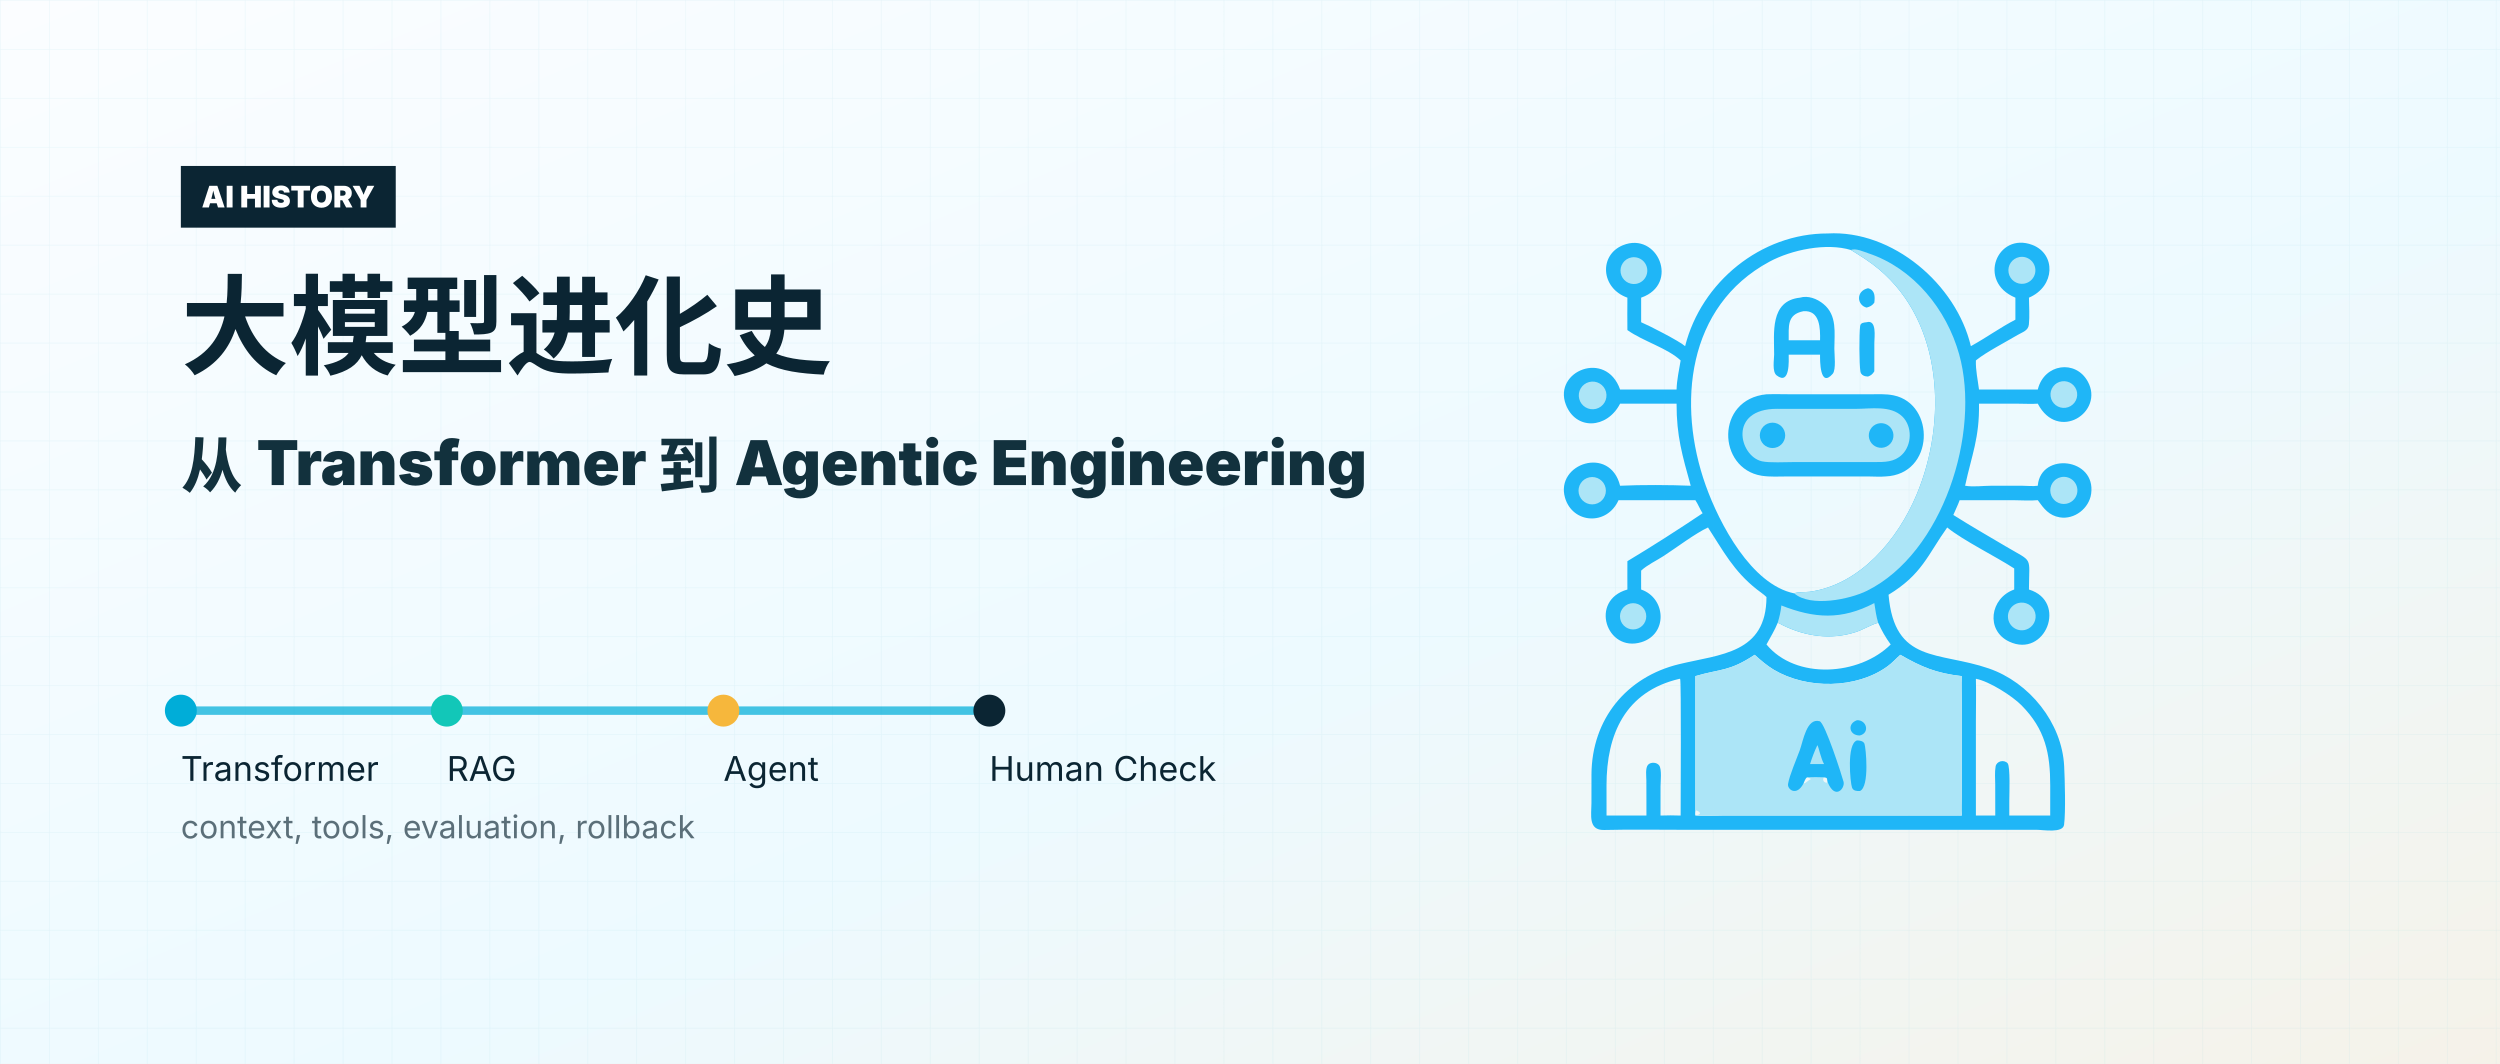
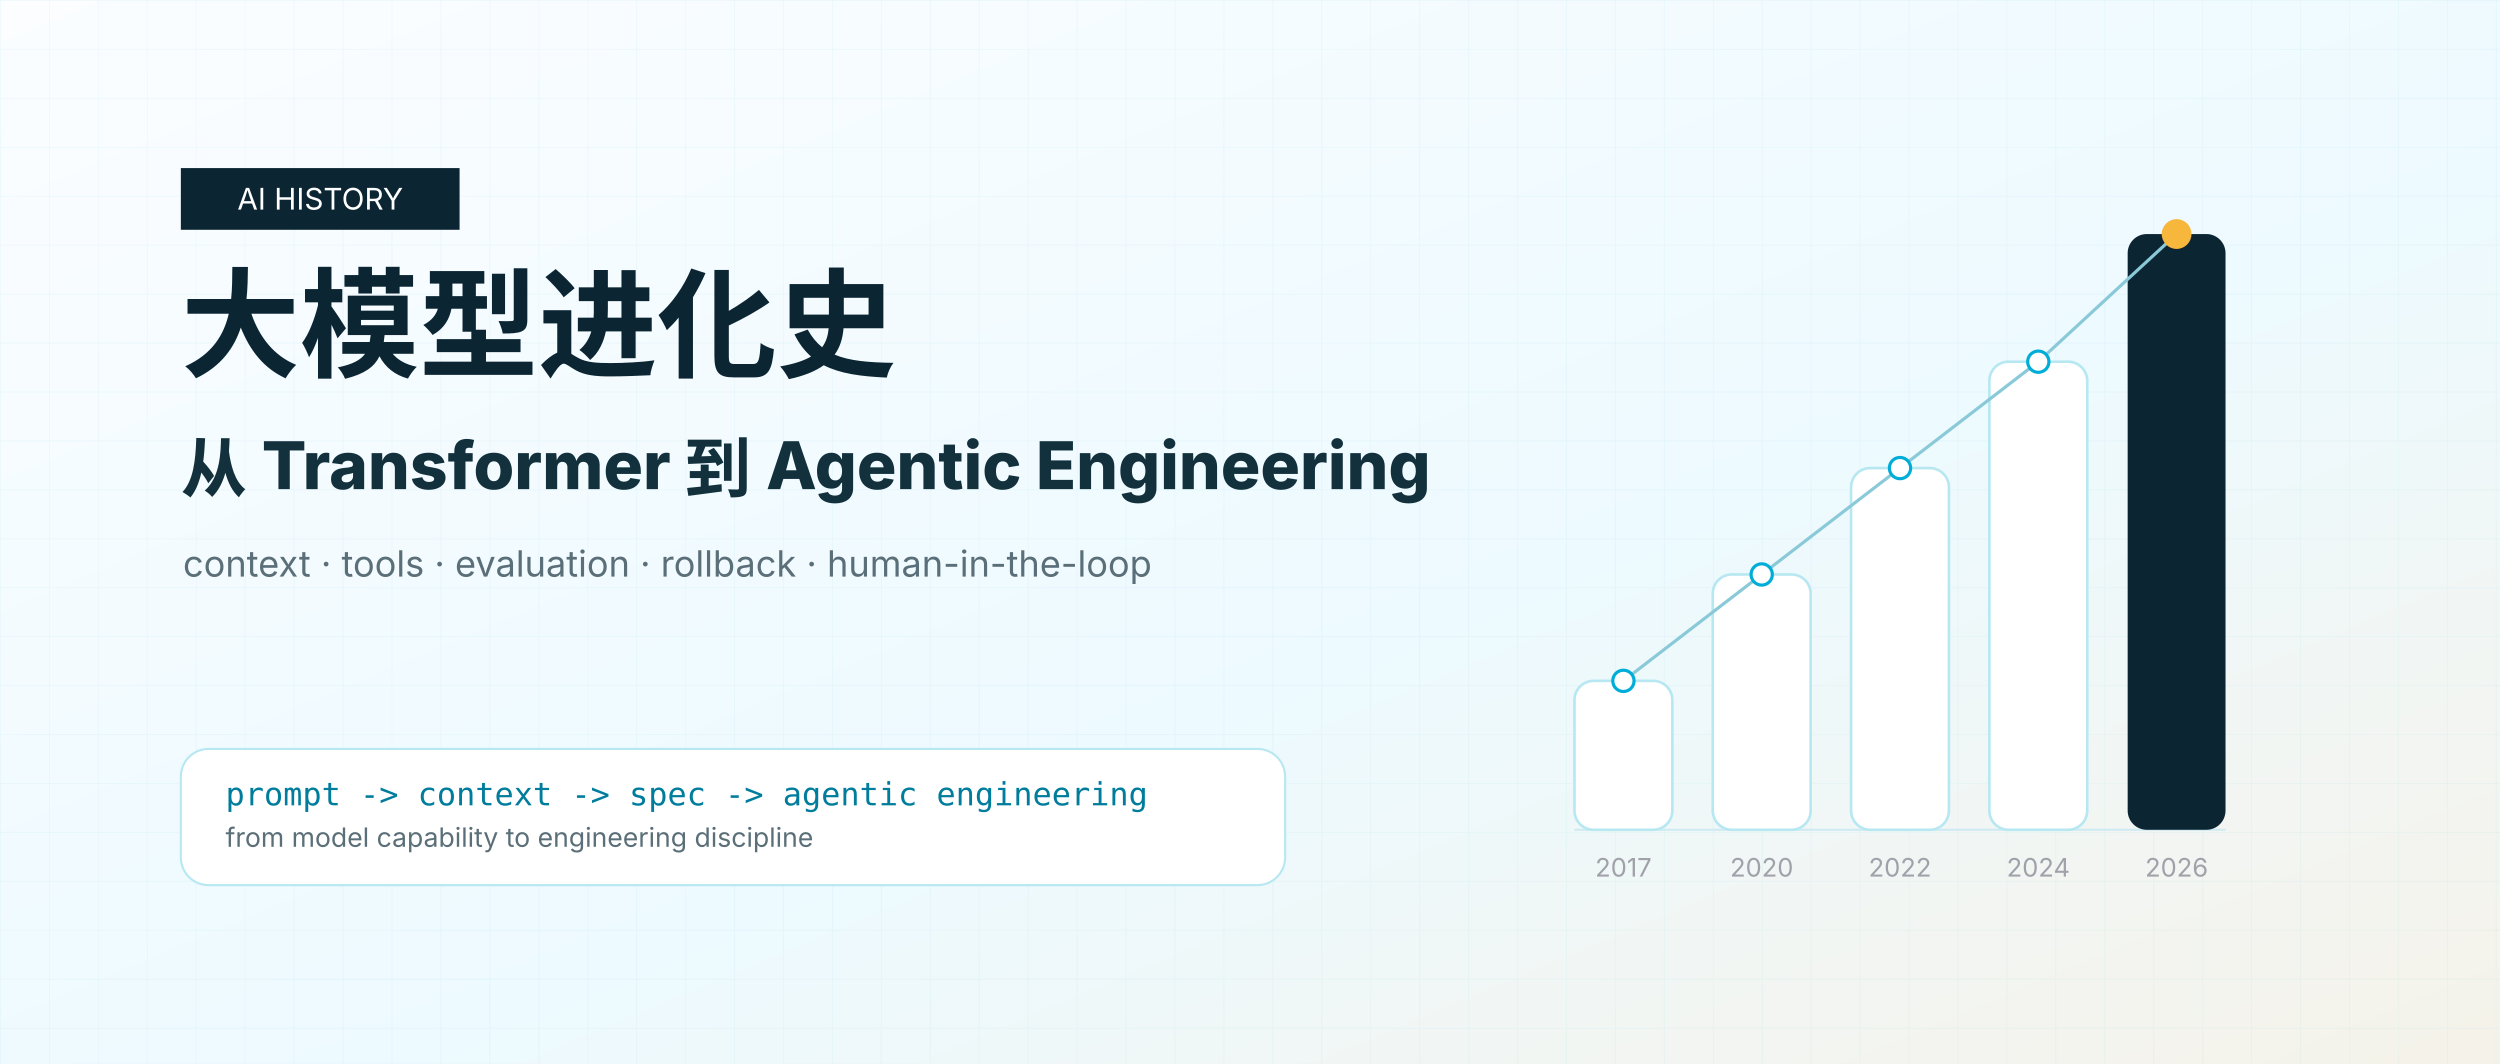
<svg xmlns="http://www.w3.org/2000/svg" width="2350" height="1000" viewBox="0 0 2350 1000" role="img" aria-label="large language model evolution article cover">
  <defs>
    <style>
      @font-face {
        font-family: "Nunito";
        src: url("https://cdn.jsdelivr.net/npm/@fontsource-variable/nunito/files/nunito-latin-wght-normal.woff2") format("woff2");
        font-weight: 200 1000;
        font-style: normal;
      }
      @font-face {
        font-family: "Nunito Variable";
        src: url("https://cdn.jsdelivr.net/npm/@fontsource-variable/nunito/files/nunito-latin-wght-normal.woff2") format("woff2");
        font-weight: 200 1000;
        font-style: normal;
      }
    </style>
    <linearGradient id="paper" x1="0" y1="0" x2="1" y2="1">
      <stop offset="0" stop-color="#fbfdff" />
      <stop offset="0.58" stop-color="#edfaff" />
      <stop offset="1" stop-color="#f5f2e9" />
    </linearGradient>
    <pattern id="grid" width="46" height="46" patternUnits="userSpaceOnUse">
      <path d="M 46 0 L 0 0 0 46" fill="none" stroke="#8ac9d8" stroke-width="1" opacity="0.16" />
    </pattern>
  </defs>
  <rect width="2350" height="1000" fill="url(#paper)" />
  <rect width="2350" height="1000" fill="url(#grid)" />
-   <g transform="translate(170 156)">
-     <rect x="0" y="0" width="202" height="58" rx="0" fill="#0b2533" />
-     <text x="101" y="39" text-anchor="middle" fill="#ffffff" font-family="Nunito, Nunito Variable, Avenir Next, Inter, Helvetica Neue, PingFang SC, sans-serif" font-size="28" font-weight="900" letter-spacing="0">AI HISTORY</text>
-     <text x="0" y="188" fill="#0b2533" font-family="Nunito, Nunito Variable, Avenir Next, Inter, Helvetica Neue, PingFang SC, sans-serif" font-size="102" font-weight="900" letter-spacing="0">大模型进化史</text>
-     <text x="0" y="302" fill="#12313d" font-family="Nunito, Nunito Variable, Avenir Next, Inter, Helvetica Neue, PingFang SC, sans-serif" font-size="58" font-weight="850" letter-spacing="0">从 Transformer 到 Agentic Engineering</text>
+   <g transform="translate(170 158)">
+     <rect x="0" y="0" width="262" height="58" rx="0" fill="#0b2533" />
+     <text x="131" y="39" text-anchor="middle" fill="#ffffff" font-family="Nunito, Nunito Variable, Avenir Next, Inter, Helvetica Neue, PingFang SC, sans-serif" font-size="28" letter-spacing="0">AI HISTORY</text>
+     <text x="0" y="188" fill="#0b2533" font-weight="900" font-family="Nunito, Nunito Variable, Avenir Next, Inter, Helvetica Neue, PingFang SC, sans-serif" font-size="112" letter-spacing="0">大模型进化史</text>
+     <text x="0" y="304" fill="#12313d" font-weight="800" font-family="Nunito, Nunito Variable, Avenir Next, Inter, Helvetica Neue, PingFang SC, sans-serif" font-size="62" letter-spacing="0">从 Transformer 到 Agentic Engineering</text>
+     <text x="2" y="384" fill="#5b6f79" font-family="Nunito, Nunito Variable, Avenir Next, Inter, Helvetica Neue, PingFang SC, sans-serif" font-size="34" letter-spacing="0">context · tools · evaluation · rollback · human-in-the-loop</text>
  </g>
-   <g transform="translate(170 668)">
-     <path d="M 0 0 H 760" fill="none" stroke="#00add8" stroke-width="8" stroke-linecap="round" opacity="0.72" />
-     <circle cx="0" cy="0" r="15" fill="#00add8" />
-     <circle cx="250" cy="0" r="15" fill="#12c7b8" />
-     <circle cx="510" cy="0" r="15" fill="#f6b73c" />
-     <circle cx="760" cy="0" r="15" fill="#0b2533" />
-     <text x="0" y="66" fill="#0b2533" font-family="Nunito, Nunito Variable, Avenir Next, Inter, Helvetica Neue, PingFang SC, sans-serif" font-size="32" letter-spacing="0">Transformer</text>
-     <text x="250" y="66" fill="#0b2533" font-family="Nunito, Nunito Variable, Avenir Next, Inter, Helvetica Neue, PingFang SC, sans-serif" font-size="32" letter-spacing="0">RAG</text>
-     <text x="510" y="66" fill="#0b2533" font-family="Nunito, Nunito Variable, Avenir Next, Inter, Helvetica Neue, PingFang SC, sans-serif" font-size="32" letter-spacing="0">Agent</text>
-     <text x="760" y="66" fill="#0b2533" font-family="Nunito, Nunito Variable, Avenir Next, Inter, Helvetica Neue, PingFang SC, sans-serif" font-size="32" letter-spacing="0">Human Check</text>
-     <text x="0" y="120" fill="#5b6f79" font-family="Nunito, Nunito Variable, Avenir Next, Inter, Helvetica Neue, PingFang SC, sans-serif" font-size="30" letter-spacing="0">context, tools, evaluation, rollback</text>
+   <g transform="translate(170 704)">
+     <rect x="0" y="0" width="1038" height="128" rx="26" fill="#ffffff" stroke="#b7e8f2" stroke-width="2" />
+     <text x="42" y="53" fill="#007d9c" font-family="JetBrains Mono, SFMono-Regular, Menlo, monospace" font-size="30" letter-spacing="0">prompt -&gt; context -&gt; spec -&gt; agentic engineering</text>
+     <text x="42" y="92" fill="#5b6f79" font-family="Nunito, Nunito Variable, Avenir Next, Inter, Helvetica Neue, PingFang SC, sans-serif" font-size="25" letter-spacing="0">from model capability to engineering discipline</text>
  </g>
-   <g transform="translate(1438 220) scale(1.12)">
-     <g transform="matrix(0.69 0 0 0.69 250 250)">
-       <g>
-         <g transform="matrix(1 0 0 1 0 0)">
-           <path style="stroke: none; stroke-width: 1; stroke-dasharray: none; stroke-linecap: butt; stroke-dashoffset: 0; stroke-linejoin: miter; stroke-miterlimit: 4; fill: rgb(31,182,247); fill-rule: nonzero; opacity: 1;" transform=" translate(-511.82, -509.49)" d="M 511.76 146.473 C 590.68 141.909 668.334 208.336 686 283.54 C 704.396 273.5 721.54 260.94 740.17 251.336 L 740.17 224.556 C 693.244 205.226 718.076 144.214 760.746 160.384 C 789.612 171.323 788.878 210.78 756.668 224.556 C 756.81 234.976 757.652 247.082 756.57 257.308 C 755.778 264.79 748.776 266.416 743.014 269.85 C 729.346 277.996 704.022 291.132 692.83 300.336 L 692.126 300.92 C 691.718 312.514 694.47 324.784 695.906 336.296 L 767.4 336.296 L 767.582 335.584 C 775.54 304.97 813.352 299.528 828.224 326.552 C 848.68 363.722 792.004 400.648 767.4 353.496 C 759.694 354.068 751.578 353.53 743.832 353.524 L 695.906 353.496 C 696.616 394.958 687.046 416.046 679.194 452.488 L 679.016 453.33 C 688.912 455.054 700.716 453.344 710.896 453.326 L 748.978 453.35 C 755.064 453.39 761.368 454.18 767.4 453.33 L 767.464 452.624 C 771.386 412.222 838.382 419.356 832.326 463.038 C 829.866 480.782 812.104 494.736 794.192 491.784 C 781.088 489.622 774.64 481.054 767.4 470.886 C 757.63 471.814 747.256 470.904 737.4 470.894 L 672.382 470.886 C 670.144 477.038 667.2 482.84 664.676 488.87 C 685.576 502.164 707.27 514.504 728.582 527.148 C 762.472 547.254 756.794 537.886 756.668 579.562 C 804.034 594.022 776.692 663.626 732.662 642.936 C 703.724 629.34 709.226 589.992 738.718 579.562 C 738.87 571.024 738.636 562.484 738.718 553.944 C 715.908 539.126 676.204 519.632 657.238 504.092 C 633.318 537.582 626.754 561.132 585.87 585.92 C 593.238 669.976 646.516 654.528 707.714 675.528 C 757.248 692.524 796.858 741.642 799.488 794.352 C 800.278 810.164 801.478 850.208 799.386 865.7 C 797.968 876.208 774.088 871.828 766.008 871.82 L 514.182 871.826 L 337.352 871.822 C 304.916 871.822 272.364 871.248 239.94 872.052 C 220.218 872.542 224.51 853.49 224.506 839.436 L 224.528 804.57 C 224.896 737.194 267.094 685.806 331.18 670.34 C 381.43 658.216 437.154 657.414 437.402 588.716 C 433.904 585.288 429.628 582.5 425.776 579.474 C 397.524 557.276 384.832 532.668 366.29 504.092 C 351.184 510.986 326.876 529.31 312.324 538.766 C 303.734 544.35 292.292 549.678 284.95 556.57 C 284.736 564.218 285.072 571.902 284.95 579.562 C 315.25 589.928 317.664 633.718 285.252 643.614 C 242.618 656.63 221.626 592.632 268.228 579.562 C 268.104 568.074 268.224 556.574 268.228 545.086 C 299.118 526.554 329.762 506.862 359.718 486.816 C 356.364 481.726 354.306 475.988 350.906 470.886 L 257.442 470.886 C 243.346 502.41 201.53 499.512 192.362 467.926 C 180.332 426.482 247.128 403.83 259.354 453.33 C 284.86 452.108 319.708 452.254 345.26 453.33 C 335.094 416.596 327.966 393.06 328.04 353.496 L 259.354 353.496 C 243.316 384.538 205.27 385.954 193.324 354.506 C 177.869 313.818 242.268 287.606 259.354 336.296 L 328.04 336.296 C 328.358 324.564 331.072 312.496 332.998 300.92 C 316.618 285.68 287.392 277.668 268.228 263.99 C 267.944 250.866 268.256 237.686 268.228 224.556 C 235.732 213.084 233.502 172.764 262.648 160.816 C 304.786 143.54 332.464 208.02 284.95 224.556 L 284.95 254.448 C 293.742 258.026 331.738 277.504 338.446 283.54 C 358.088 205.5 430.812 146.263 511.76 146.473 M 471.122 584.25 C 473.972 582.478 485.928 582.832 489.868 582.286 C 551.528 573.748 597.248 518.39 619.992 464.16 C 657.166 375.528 652.61 255.862 574.33 190.096 C 563.73 181.191 551.998 173.857 540.234 166.626 C 510.168 157.513 467.892 166.313 440.998 180.806 C 340.684 234.864 328.332 354.434 363.492 452.95 C 380.104 499.494 419.01 573.552 471.122 584.25 M 423.026 658.96 C 392.014 679.538 381.818 675.798 350.906 684.9 L 350.906 847.88 C 350.842 849.576 350.258 853.048 350.906 854.506 C 359.882 855.43 373.714 854.526 383.128 854.508 L 674.972 854.506 C 674.344 846.496 674.934 838.022 674.946 829.966 L 674.968 716.196 C 674.96 705.822 674.426 695.248 674.972 684.9 C 643.644 681.308 626.234 673.896 600.212 658.96 C 594.992 663.544 590.51 668.666 584.862 672.81 C 546.822 700.728 486.216 700.988 446.294 677.132 C 437.782 672.046 430.384 665.542 423.026 658.96 M 242.86 854.506 L 291.374 854.506 L 291.374 836.444 L 291.302 811.624 C 291.292 806.894 289.794 796.458 293.402 792.668 C 296.758 789.142 304.138 789.56 306.94 793.606 C 310.282 798.428 308.542 813.254 308.536 818.988 L 308.512 854.506 C 316.706 854.196 324.804 854.164 332.998 854.506 C 332.996 838.092 333.858 690.554 332.382 688.264 L 331.776 688.13 C 265.552 703.522 242.804 755.732 242.83 817.772 z M 692.126 854.506 L 715.688 854.506 L 715.632 816.662 C 715.6 809.646 714.886 801.74 716.096 794.808 C 717.25 788.186 726.318 786.08 730.688 790.866 C 734.14 794.648 732.762 829.352 732.754 836.444 L 732.754 854.506 L 782.508 854.506 L 782.536 817.92 C 782.534 779.114 776.652 749.662 747.444 720.24 C 736.386 709.1 708.57 691.214 692.126 688.13 C 692.558 705.69 692.122 723.352 692.118 740.922 z M 451.066 620.028 C 447.312 629.474 442.124 637.496 437.402 646.402 C 473.24 689.804 550.398 684.27 588.5 646.402 C 582.238 637.834 577.61 629.686 573.266 620.028 L 572.552 620.222 C 564.102 622.59 555.03 628.444 545.624 631.452 C 515.704 641.022 485.36 636.668 457.642 623.218 C 455.61 622.232 453.184 620.664 451.066 620.028" stroke-linecap="round" />
-         </g>
-         <g transform="matrix(1 0 0 1 -2.01 -117.38)">
-           <path style="stroke: none; stroke-width: 1; stroke-dasharray: none; stroke-linecap: butt; stroke-dashoffset: 0; stroke-linejoin: miter; stroke-miterlimit: 4; fill: rgb(31,182,247); fill-rule: nonzero; opacity: 1;" transform=" translate(-509.81, -392.11)" d="M 437.402 342.074 C 447.268 341.702 457.276 342.056 467.16 342.058 L 562.548 342.052 C 572.3 342.052 582.53 341.398 592.114 343.396 C 643.244 354.056 641.734 439.494 582.224 442.02 C 575.544 442.678 568.282 442.042 561.528 442.04 L 463.544 442.028 C 452.982 442.03 441.562 442.846 431.142 441.104 C 377.662 432.17 375.102 348.186 437.402 342.074" stroke-linecap="round" />
-         </g>
-         <g transform="matrix(1 0 0 1 -1.89 -117.52)">
-           <path style="stroke: none; stroke-width: 1; stroke-dasharray: none; stroke-linecap: butt; stroke-dashoffset: 0; stroke-linejoin: miter; stroke-miterlimit: 4; fill: rgb(172,229,247); fill-rule: nonzero; opacity: 1;" transform=" translate(-509.93, -391.97)" d="M 471.122 359.832 L 546.124 359.82 C 564.114 359.79 588.314 355.264 602.61 369.078 C 614.932 380.982 614.46 403.554 602.354 415.43 C 592.854 424.75 581.068 424.524 568.642 424.532 L 549.096 424.508 L 470.704 424.532 C 460.628 424.532 440.846 425.69 431.68 423.564 C 404.058 417.156 390.628 359.73 450.148 359.778 z" stroke-linecap="round" />
-         </g>
-         <g transform="matrix(1 0 0 1 -67.08 -117.45)">
-           <path style="stroke: none; stroke-width: 1; stroke-dasharray: none; stroke-linecap: butt; stroke-dashoffset: 0; stroke-linejoin: miter; stroke-miterlimit: 4; fill: rgb(31,182,247); fill-rule: nonzero; opacity: 1;" transform=" translate(-444.74, -392.04)" d="M 441.694 376.912 C 450.05 375.23 458.188 380.642 459.868 388.998 C 461.55 397.354 456.14 405.492 447.782 407.172 C 439.426 408.854 431.29 403.444 429.608 395.086 C 427.926 386.73 433.338 378.594 441.694 376.912" stroke-linecap="round" />
-         </g>
-         <g transform="matrix(1 0 0 1 65.04 -117.28)">
-           <path style="stroke: none; stroke-width: 1; stroke-dasharray: none; stroke-linecap: butt; stroke-dashoffset: 0; stroke-linejoin: miter; stroke-miterlimit: 4; fill: rgb(31,182,247); fill-rule: nonzero; opacity: 1;" transform=" translate(-576.86, -392.22)" d="M 572.832 377.766 C 580.826 375.54 589.108 380.228 591.314 388.228 C 593.522 396.226 588.814 404.496 580.81 406.684 C 572.832 408.864 564.596 404.176 562.396 396.204 C 560.198 388.232 564.866 379.984 572.832 377.766" stroke-linecap="round" />
-         </g>
-         <g transform="matrix(1 0 0 1 -28.48 -236.53)">
-           <path style="stroke: none; stroke-width: 1; stroke-dasharray: none; stroke-linecap: butt; stroke-dashoffset: 0; stroke-linejoin: miter; stroke-miterlimit: 4; fill: rgb(31,182,247); fill-rule: nonzero; opacity: 1;" transform=" translate(-483.34, -272.96)" d="M 478.082 224.556 C 488.166 221.602 498.928 225.88 506.762 232.318 C 523.634 246.186 519.978 267.438 519.962 286.738 C 519.956 293.146 522.294 312.224 517.942 317.2 C 502.142 335.268 502.504 300.276 502.564 293.93 L 464.436 293.93 C 464.436 300.032 466.388 331.994 449.736 319.068 C 444.062 314.662 446.696 299.868 446.72 293.648 C 446.818 268.276 441.178 228.51 478.082 224.556 M 464.436 276.402 L 486.734 276.402 C 492.006 276.408 497.294 276.494 502.564 276.402 C 502.838 262.542 502.798 239.412 482.248 241.05 C 461.88 245.034 464.642 260 464.436 276.402" stroke-linecap="round" />
-         </g>
-         <g transform="matrix(1 0 0 1 47.9 -222.2)">
-           <path style="stroke: none; stroke-width: 1; stroke-dasharray: none; stroke-linecap: butt; stroke-dashoffset: 0; stroke-linejoin: miter; stroke-miterlimit: 4; fill: rgb(31,182,247); fill-rule: nonzero; opacity: 1;" transform=" translate(-559.72, -287.3)" d="M 559.18 254.448 C 571.91 250.84 568.618 272.688 568.604 279.37 L 568.566 314.146 C 566.526 317.52 564.572 319.186 560.872 320.544 C 556.822 320.46 552.368 318.904 551.642 314.394 C 550.164 305.238 550.034 269.258 551.308 259.14 C 551.832 254.964 555.756 254.852 559.18 254.448" stroke-linecap="round" />
-         </g>
-         <g transform="matrix(1 0 0 1 47.64 -284.63)">
-           <path style="stroke: none; stroke-width: 1; stroke-dasharray: none; stroke-linecap: butt; stroke-dashoffset: 0; stroke-linejoin: miter; stroke-miterlimit: 4; fill: rgb(31,182,247); fill-rule: nonzero; opacity: 1;" transform=" translate(-559.45, -224.86)" d="M 560.872 213.076 C 569.484 215.144 569.44 223.232 568.566 230.622 C 565.968 234.178 563.336 235.548 559.18 236.638 C 547.478 233.816 545.742 216.532 560.872 213.076" stroke-linecap="round" />
-         </g>
-         <g transform="matrix(1 0 0 1 1.12 247.45)">
-           <path style="stroke: none; stroke-width: 1; stroke-dasharray: none; stroke-linecap: butt; stroke-dashoffset: 0; stroke-linejoin: miter; stroke-miterlimit: 4; fill: rgb(172,229,247); fill-rule: nonzero; opacity: 1;" transform=" translate(-512.94, -756.94)" d="M 600.212 658.96 C 626.234 673.896 643.644 681.308 674.972 684.9 C 674.426 695.248 674.96 705.822 674.968 716.196 L 674.946 829.966 C 674.934 838.022 674.344 846.496 674.972 854.506 L 383.128 854.508 C 373.714 854.526 359.882 855.43 350.906 854.506 C 358.87 853.17 357.916 850.054 350.906 847.88 L 350.906 684.9 C 381.818 675.798 392.014 679.538 423.026 658.96 C 430.384 665.542 437.782 672.046 446.294 677.132 C 486.216 700.988 546.822 700.728 584.862 672.81 C 590.51 668.666 594.992 663.544 600.212 658.96 M 486.734 807.972 C 484.714 809.004 483.102 813.66 482.248 815.808 C 485.582 814.916 487.964 811.66 491.214 810.32 L 491.25 809.846 C 489.768 808.936 488.398 808.462 486.734 807.972 M 511.76 813.742 L 510.974 809.358 C 509.752 808.062 509.132 808.228 507.41 807.972 C 505.026 810.644 506.902 814.348 510.564 814.584 z" stroke-linecap="round" />
-         </g>
-         <g transform="matrix(1 0 0 1 -14.35 272.97)">
-           <path style="stroke: none; stroke-width: 1; stroke-dasharray: none; stroke-linecap: butt; stroke-dashoffset: 0; stroke-linejoin: miter; stroke-miterlimit: 4; fill: rgb(31,182,247); fill-rule: nonzero; opacity: 1;" transform=" translate(-497.46, -782.46)" d="M 482.248 815.808 C 473.772 831.634 462.544 822.612 463.624 816.076 C 465.394 805.38 473.832 786.268 477.932 774.982 C 481.996 763.798 486.264 735.284 502.042 739.77 C 508.562 741.626 529.176 805.946 531.15 813.442 C 533.194 821.206 520.904 836.318 511.76 813.742 L 510.974 809.358 C 509.752 808.062 509.132 808.228 507.41 807.972 C 500.624 807.616 493.526 807.78 486.734 807.972 C 484.714 809.004 483.102 813.66 482.248 815.808" stroke-linecap="round" />
-         </g>
-         <g transform="matrix(1 0 0 1 -12.91 270.86)">
-           <path style="stroke: none; stroke-width: 1; stroke-dasharray: none; stroke-linecap: butt; stroke-dashoffset: 0; stroke-linejoin: miter; stroke-miterlimit: 4; fill: rgb(172,229,247); fill-rule: nonzero; opacity: 1;" transform=" translate(-498.9, -780.35)" d="M 499.324 768.832 C 500.908 771.298 503.478 784.914 507.41 791.864 C 504.73 791.76 502.008 791.856 499.324 791.864 C 496.35 791.826 493.37 791.862 490.396 791.864 C 492.916 783.906 495.698 776.36 499.324 768.832" stroke-linecap="round" />
-         </g>
-         <g transform="matrix(1 0 0 1 37.09 284.4)">
-           <path style="stroke: none; stroke-width: 1; stroke-dasharray: none; stroke-linecap: butt; stroke-dashoffset: 0; stroke-linejoin: miter; stroke-miterlimit: 4; fill: rgb(31,182,247); fill-rule: nonzero; opacity: 1;" transform=" translate(-548.91, -793.89)" d="M 547.514 763.108 C 550.764 763.122 555.138 763.74 556.584 767.126 C 558.162 770.814 563.232 819.672 551.004 824.656 C 547.198 824.744 542.99 824.636 541.442 820.412 C 539.344 814.682 534.612 767.11 547.514 763.108" stroke-linecap="round" />
-         </g>
-         <g transform="matrix(1 0 0 1 37.25 238.31)">
-           <path style="stroke: none; stroke-width: 1; stroke-dasharray: none; stroke-linecap: butt; stroke-dashoffset: 0; stroke-linejoin: miter; stroke-miterlimit: 4; fill: rgb(31,182,247); fill-rule: nonzero; opacity: 1;" transform=" translate(-549.07, -747.8)" d="M 547.514 738.528 C 559.27 738.044 563.428 753.91 551.004 757.084 C 538.086 757.384 535.068 742.776 547.514 738.528" stroke-linecap="round" />
-         </g>
-         <g transform="matrix(1 0 0 1 63.36 -129.79)">
-           <path style="stroke: none; stroke-width: 1; stroke-dasharray: none; stroke-linecap: butt; stroke-dashoffset: 0; stroke-linejoin: miter; stroke-miterlimit: 4; fill: rgb(172,229,247); fill-rule: nonzero; opacity: 1;" transform=" translate(-575.18, -379.71)" d="M 540.234 166.626 C 545.538 163.972 555.974 168.815 561.368 170.608 C 616.206 188.833 656.544 238.806 671.786 293.532 C 698.412 389.148 651.906 535.262 559.728 581.066 C 538.458 591.636 491 601.352 471.122 584.25 C 473.972 582.478 485.928 582.832 489.868 582.286 C 551.528 573.748 597.248 518.39 619.992 464.16 C 657.166 375.528 652.61 255.862 574.33 190.096 C 563.73 181.191 551.998 173.857 540.234 166.626" stroke-linecap="round" />
-         </g>
-         <g transform="matrix(1 0 0 1 0.35 106.84)">
-           <path style="stroke: none; stroke-width: 1; stroke-dasharray: none; stroke-linecap: butt; stroke-dashoffset: 0; stroke-linejoin: miter; stroke-miterlimit: 4; fill: rgb(172,229,247); fill-rule: nonzero; opacity: 1;" transform=" translate(-512.17, -616.34)" d="M 455.508 598.956 C 495.53 614.698 528.46 617.07 568.566 596.07 C 569.812 604.124 570.884 612.214 573.266 620.028 L 572.552 620.222 C 564.102 622.59 555.03 628.444 545.624 631.452 C 515.704 641.022 485.36 636.668 457.642 623.218 C 455.61 622.232 453.184 620.664 451.066 620.028 C 453.184 613.13 454.79 606.14 455.508 598.956" stroke-linecap="round" />
-         </g>
-         <g transform="matrix(1 0 0 1 236.13 102.82)">
-           <path style="stroke: none; stroke-width: 1; stroke-dasharray: none; stroke-linecap: butt; stroke-dashoffset: 0; stroke-linejoin: miter; stroke-miterlimit: 4; fill: rgb(172,229,247); fill-rule: nonzero; opacity: 1;" transform=" translate(-747.94, -612.31)" d="M 743.34 596.086 C 752.18 593.582 761.398 598.614 764.072 607.404 C 766.744 616.194 761.886 625.506 753.148 628.344 C 747.347 630.23 740.98 628.834 736.5 624.694 C 732.018 620.556 730.121 614.319 731.54 608.386 C 732.958 602.453 737.471 597.75 743.34 596.086" stroke-linecap="round" />
-         </g>
-         <g transform="matrix(1 0 0 1 -285.87 -166.02)">
-           <path style="stroke: none; stroke-width: 1; stroke-dasharray: none; stroke-linecap: butt; stroke-dashoffset: 0; stroke-linejoin: miter; stroke-miterlimit: 4; fill: rgb(172,229,247); fill-rule: nonzero; opacity: 1;" transform=" translate(-225.95, -343.47)" d="M 221.64 327.188 C 230.678 324.798 239.932 330.226 242.258 339.28 C 244.584 348.336 239.09 357.552 230.02 359.814 C 221.04 362.052 211.936 356.624 209.632 347.662 C 207.33 338.698 212.692 329.554 221.64 327.188" stroke-linecap="round" />
-         </g>
-         <g transform="matrix(1 0 0 1 -286.4 -50.12)">
-           <path style="stroke: none; stroke-width: 1; stroke-dasharray: none; stroke-linecap: butt; stroke-dashoffset: 0; stroke-linejoin: miter; stroke-miterlimit: 4; fill: rgb(172,229,247); fill-rule: nonzero; opacity: 1;" transform=" translate(-225.41, -459.37)" d="M 222.12 443.058 C 231.116 441.244 239.882 447.052 241.716 456.042 C 243.55 465.034 237.76 473.812 228.774 475.666 C 219.76 477.526 210.948 471.716 209.108 462.696 C 207.266 453.678 213.098 444.878 222.12 443.058" stroke-linecap="round" />
-         </g>
-         <g transform="matrix(1 0 0 1 287.27 -50.49)">
-           <path style="stroke: none; stroke-width: 1; stroke-dasharray: none; stroke-linecap: butt; stroke-dashoffset: 0; stroke-linejoin: miter; stroke-miterlimit: 4; fill: rgb(172,229,247); fill-rule: nonzero; opacity: 1;" transform=" translate(-799.08, -459)" d="M 795.646 442.858 C 801.454 441.622 807.478 443.601 811.422 448.04 C 815.366 452.479 816.623 458.694 814.712 464.316 C 812.802 469.939 808.017 474.102 802.184 475.216 C 793.296 476.916 784.698 471.142 782.906 462.272 C 781.112 453.402 786.796 444.744 795.646 442.858" stroke-linecap="round" />
-         </g>
-         <g transform="matrix(1 0 0 1 236.26 -318.17)">
-           <path style="stroke: none; stroke-width: 1; stroke-dasharray: none; stroke-linecap: butt; stroke-dashoffset: 0; stroke-linejoin: miter; stroke-miterlimit: 4; fill: rgb(172,229,247); fill-rule: nonzero; opacity: 1;" transform=" translate(-748.08, -191.32)" d="M 744.968 175.18 C 750.788 174.058 756.76 176.158 760.598 180.675 C 764.438 185.191 765.548 191.424 763.503 196.988 C 761.458 202.552 756.576 206.583 750.726 207.538 C 741.858 208.988 733.47 203.046 731.896 194.198 C 730.32 185.351 736.144 176.88 744.968 175.18" stroke-linecap="round" />
-         </g>
-         <g transform="matrix(1 0 0 1 -235.68 -317.82)">
-           <path style="stroke: none; stroke-width: 1; stroke-dasharray: none; stroke-linecap: butt; stroke-dashoffset: 0; stroke-linejoin: miter; stroke-miterlimit: 4; fill: rgb(172,229,247); fill-rule: nonzero; opacity: 1;" transform=" translate(-276.14, -191.67)" d="M 273.144 175.618 C 278.916 174.548 284.818 176.66 288.602 181.148 C 292.385 185.637 293.468 191.811 291.437 197.319 C 289.406 202.827 284.574 206.82 278.782 207.778 C 269.96 209.212 261.624 203.286 260.08 194.482 C 258.536 185.678 264.36 177.27 273.144 175.618" stroke-linecap="round" />
-         </g>
-         <g transform="matrix(1 0 0 1 287.29 -167.1)">
-           <path style="stroke: none; stroke-width: 1; stroke-dasharray: none; stroke-linecap: butt; stroke-dashoffset: 0; stroke-linejoin: miter; stroke-miterlimit: 4; fill: rgb(172,229,247); fill-rule: nonzero; opacity: 1;" transform=" translate(-799.11, -342.39)" d="M 796.794 326.304 C 805.712 325.024 813.972 331.24 815.208 340.166 C 816.442 349.092 810.182 357.318 801.25 358.508 C 792.384 359.686 784.23 353.482 783.004 344.622 C 781.778 335.762 787.94 327.576 796.794 326.304" stroke-linecap="round" />
-         </g>
-         <g transform="matrix(1 0 0 1 -236.62 102.66)">
-           <path style="stroke: none; stroke-width: 1; stroke-dasharray: none; stroke-linecap: butt; stroke-dashoffset: 0; stroke-linejoin: miter; stroke-miterlimit: 4; fill: rgb(172,229,247); fill-rule: nonzero; opacity: 1;" transform=" translate(-275.19, -612.15)" d="M 271.952 596.5 C 280.626 594.702 289.108 600.304 290.86 608.988 C 292.612 617.672 286.964 626.124 278.272 627.83 C 269.642 629.524 261.268 623.928 259.528 615.308 C 257.79 606.688 263.342 598.284 271.952 596.5" stroke-linecap="round" />
-         </g>
-       </g>
+   <g>
+     <line x1="1480" y1="780" x2="2092" y2="780" stroke="#cfeaf2" stroke-width="2" />
+     <rect x="1480" y="640" width="92" height="140" rx="18" fill="#ffffff" stroke="#b7e8f2" stroke-width="2.5" />
+     <rect x="1610" y="540" width="92" height="240" rx="18" fill="#ffffff" stroke="#b7e8f2" stroke-width="2.5" />
+     <rect x="1740" y="440" width="92" height="340" rx="18" fill="#ffffff" stroke="#b7e8f2" stroke-width="2.5" />
+     <rect x="1870" y="340" width="92" height="440" rx="18" fill="#ffffff" stroke="#b7e8f2" stroke-width="2.5" />
+     <rect x="2000" y="220" width="92" height="560" rx="18" fill="#0b2533" />
+     <polyline points="1526,640 1656,540 1786,440 1916,340 2046,220" fill="none" stroke="#8ac9d8" stroke-width="3" stroke-linejoin="round" stroke-linecap="round" />
+     <circle cx="1526" cy="640" r="10" fill="#ffffff" stroke="#00add8" stroke-width="3" />
+     <circle cx="1656" cy="540" r="10" fill="#ffffff" stroke="#00add8" stroke-width="3" />
+     <circle cx="1786" cy="440" r="10" fill="#ffffff" stroke="#00add8" stroke-width="3" />
+     <circle cx="1916" cy="340" r="10" fill="#ffffff" stroke="#00add8" stroke-width="3" />
+     <circle cx="2046" cy="220" r="14" fill="#f6b73c" />
+     <g fill="#a1a1aa" font-family="Nunito, Nunito Variable, Avenir Next, Inter, Helvetica Neue, PingFang SC, sans-serif" font-size="24" text-anchor="middle" letter-spacing="0">
+       <text x="1526" y="824">2017</text>
+       <text x="1656" y="824">2020</text>
+       <text x="1786" y="824">2022</text>
+       <text x="1916" y="824">2024</text>
+       <text x="2046" y="824">2026</text>
    </g>
  </g>
</svg>
